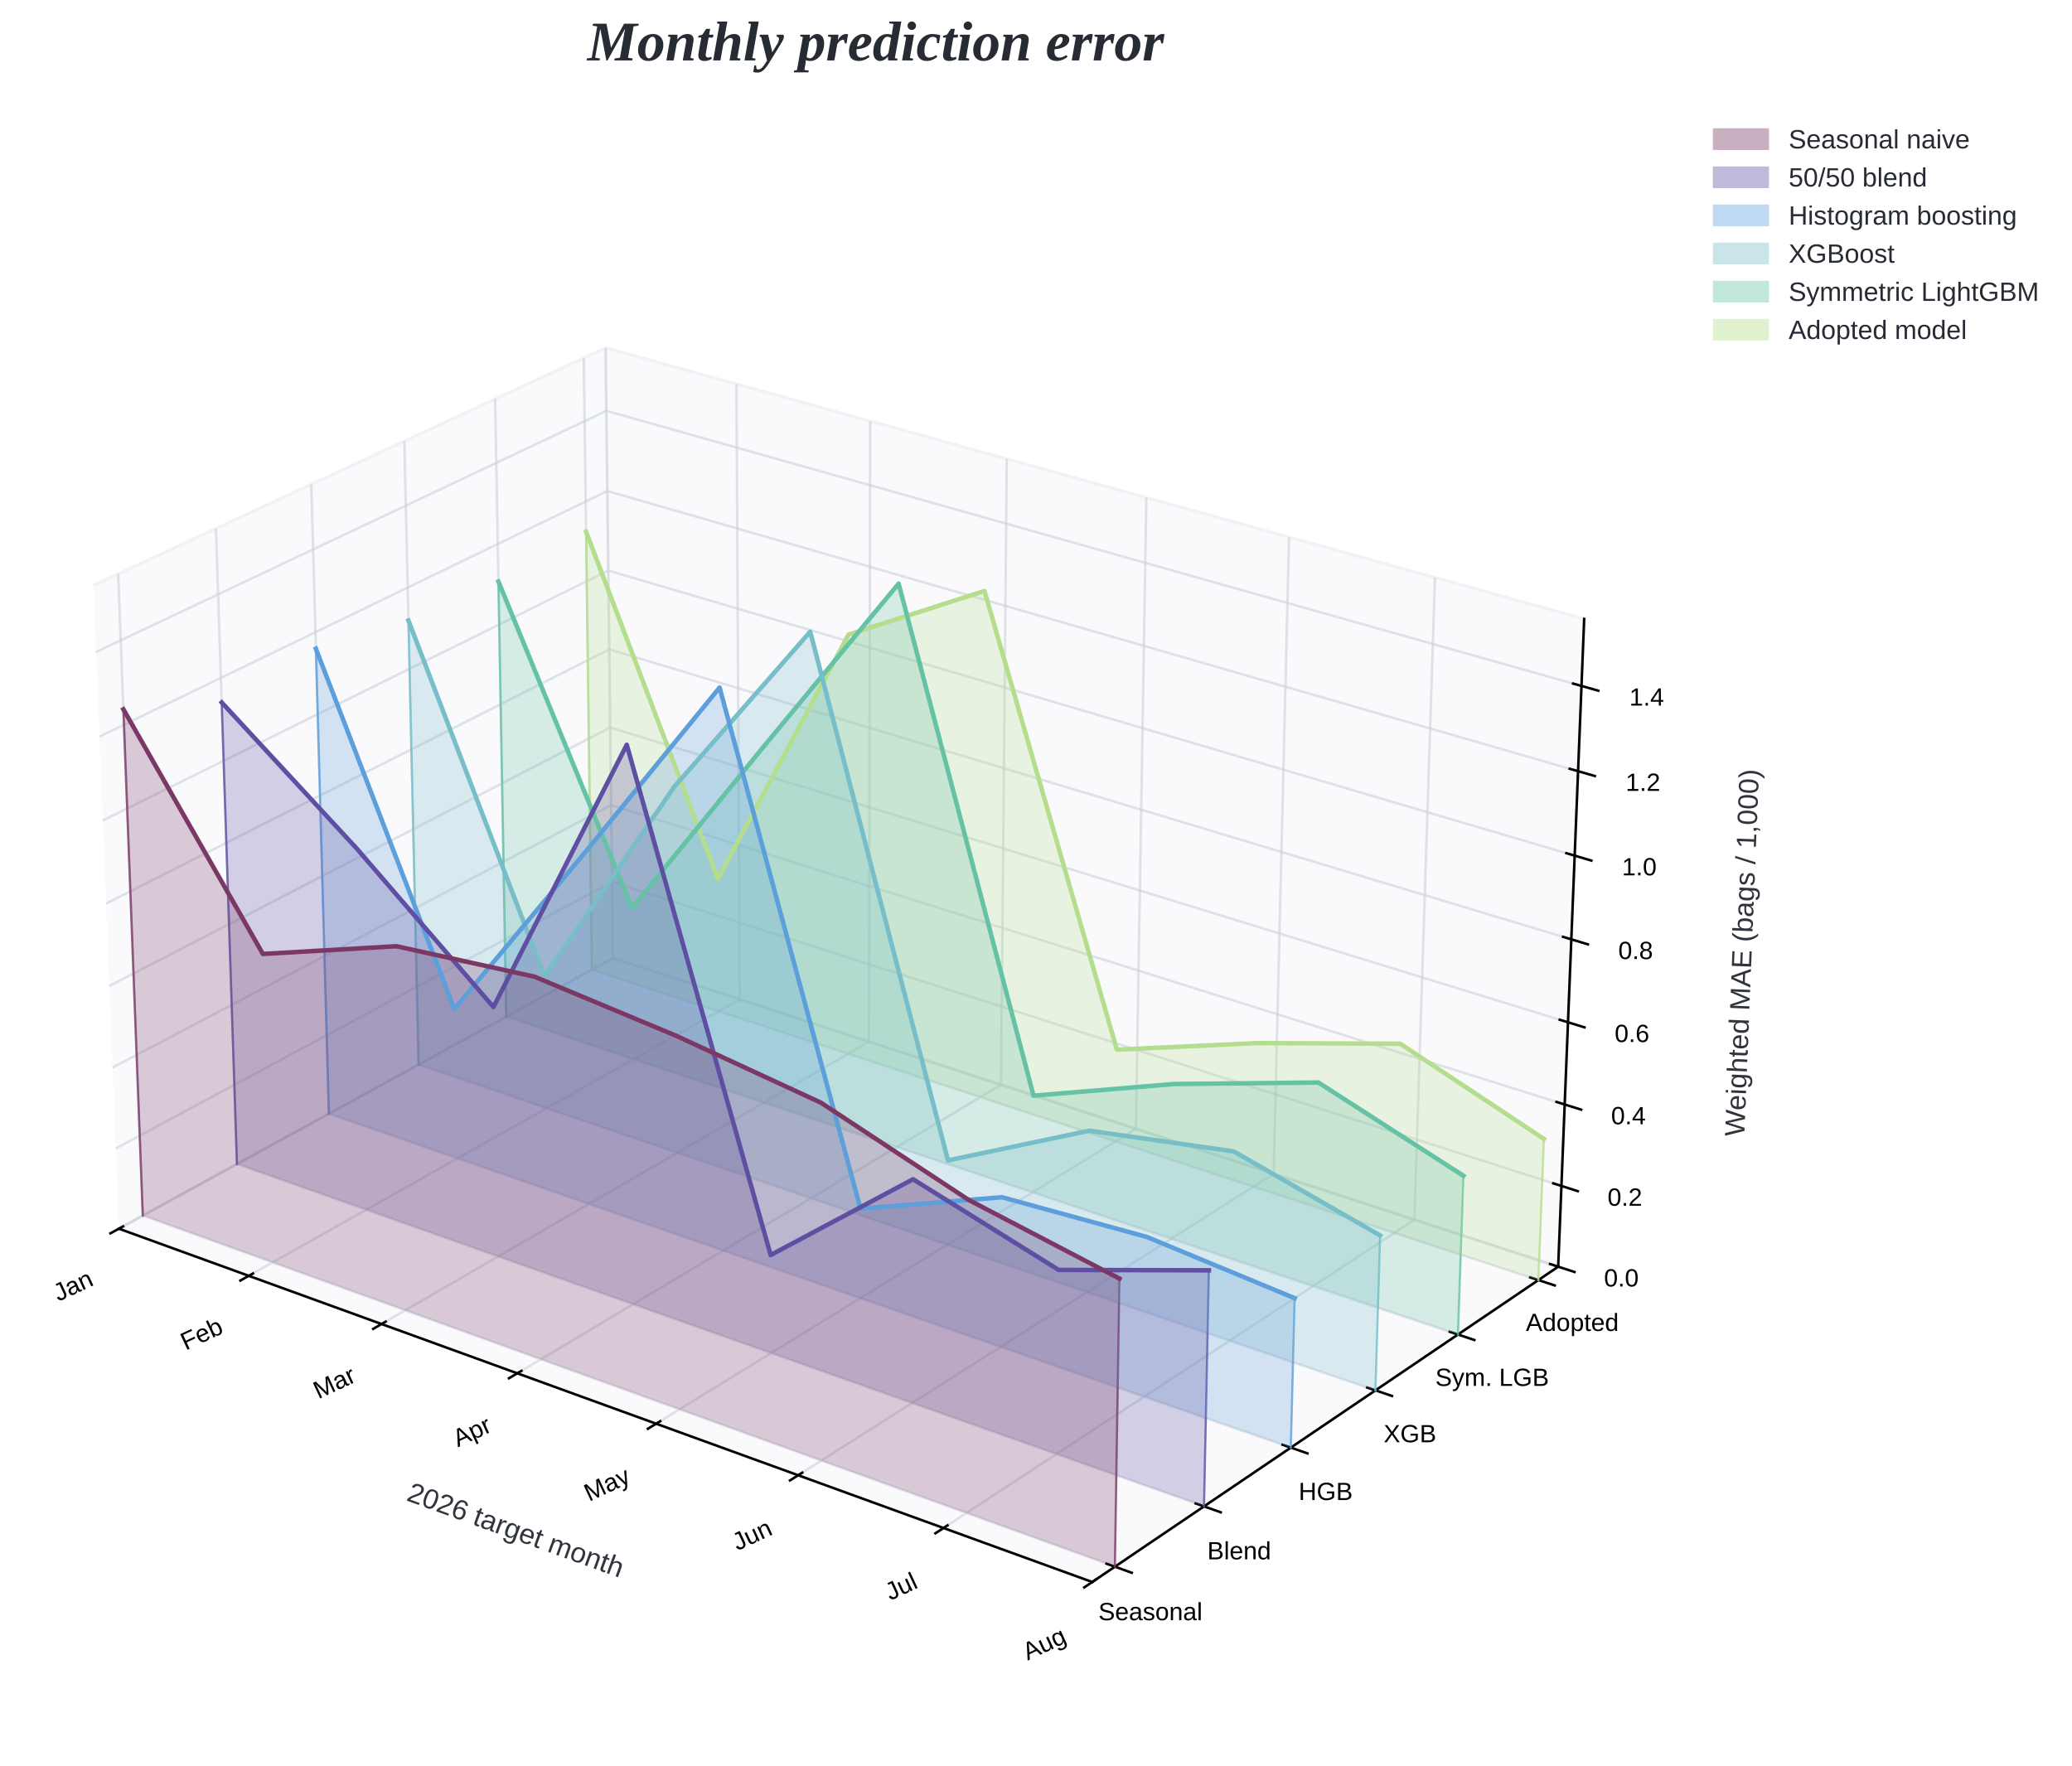
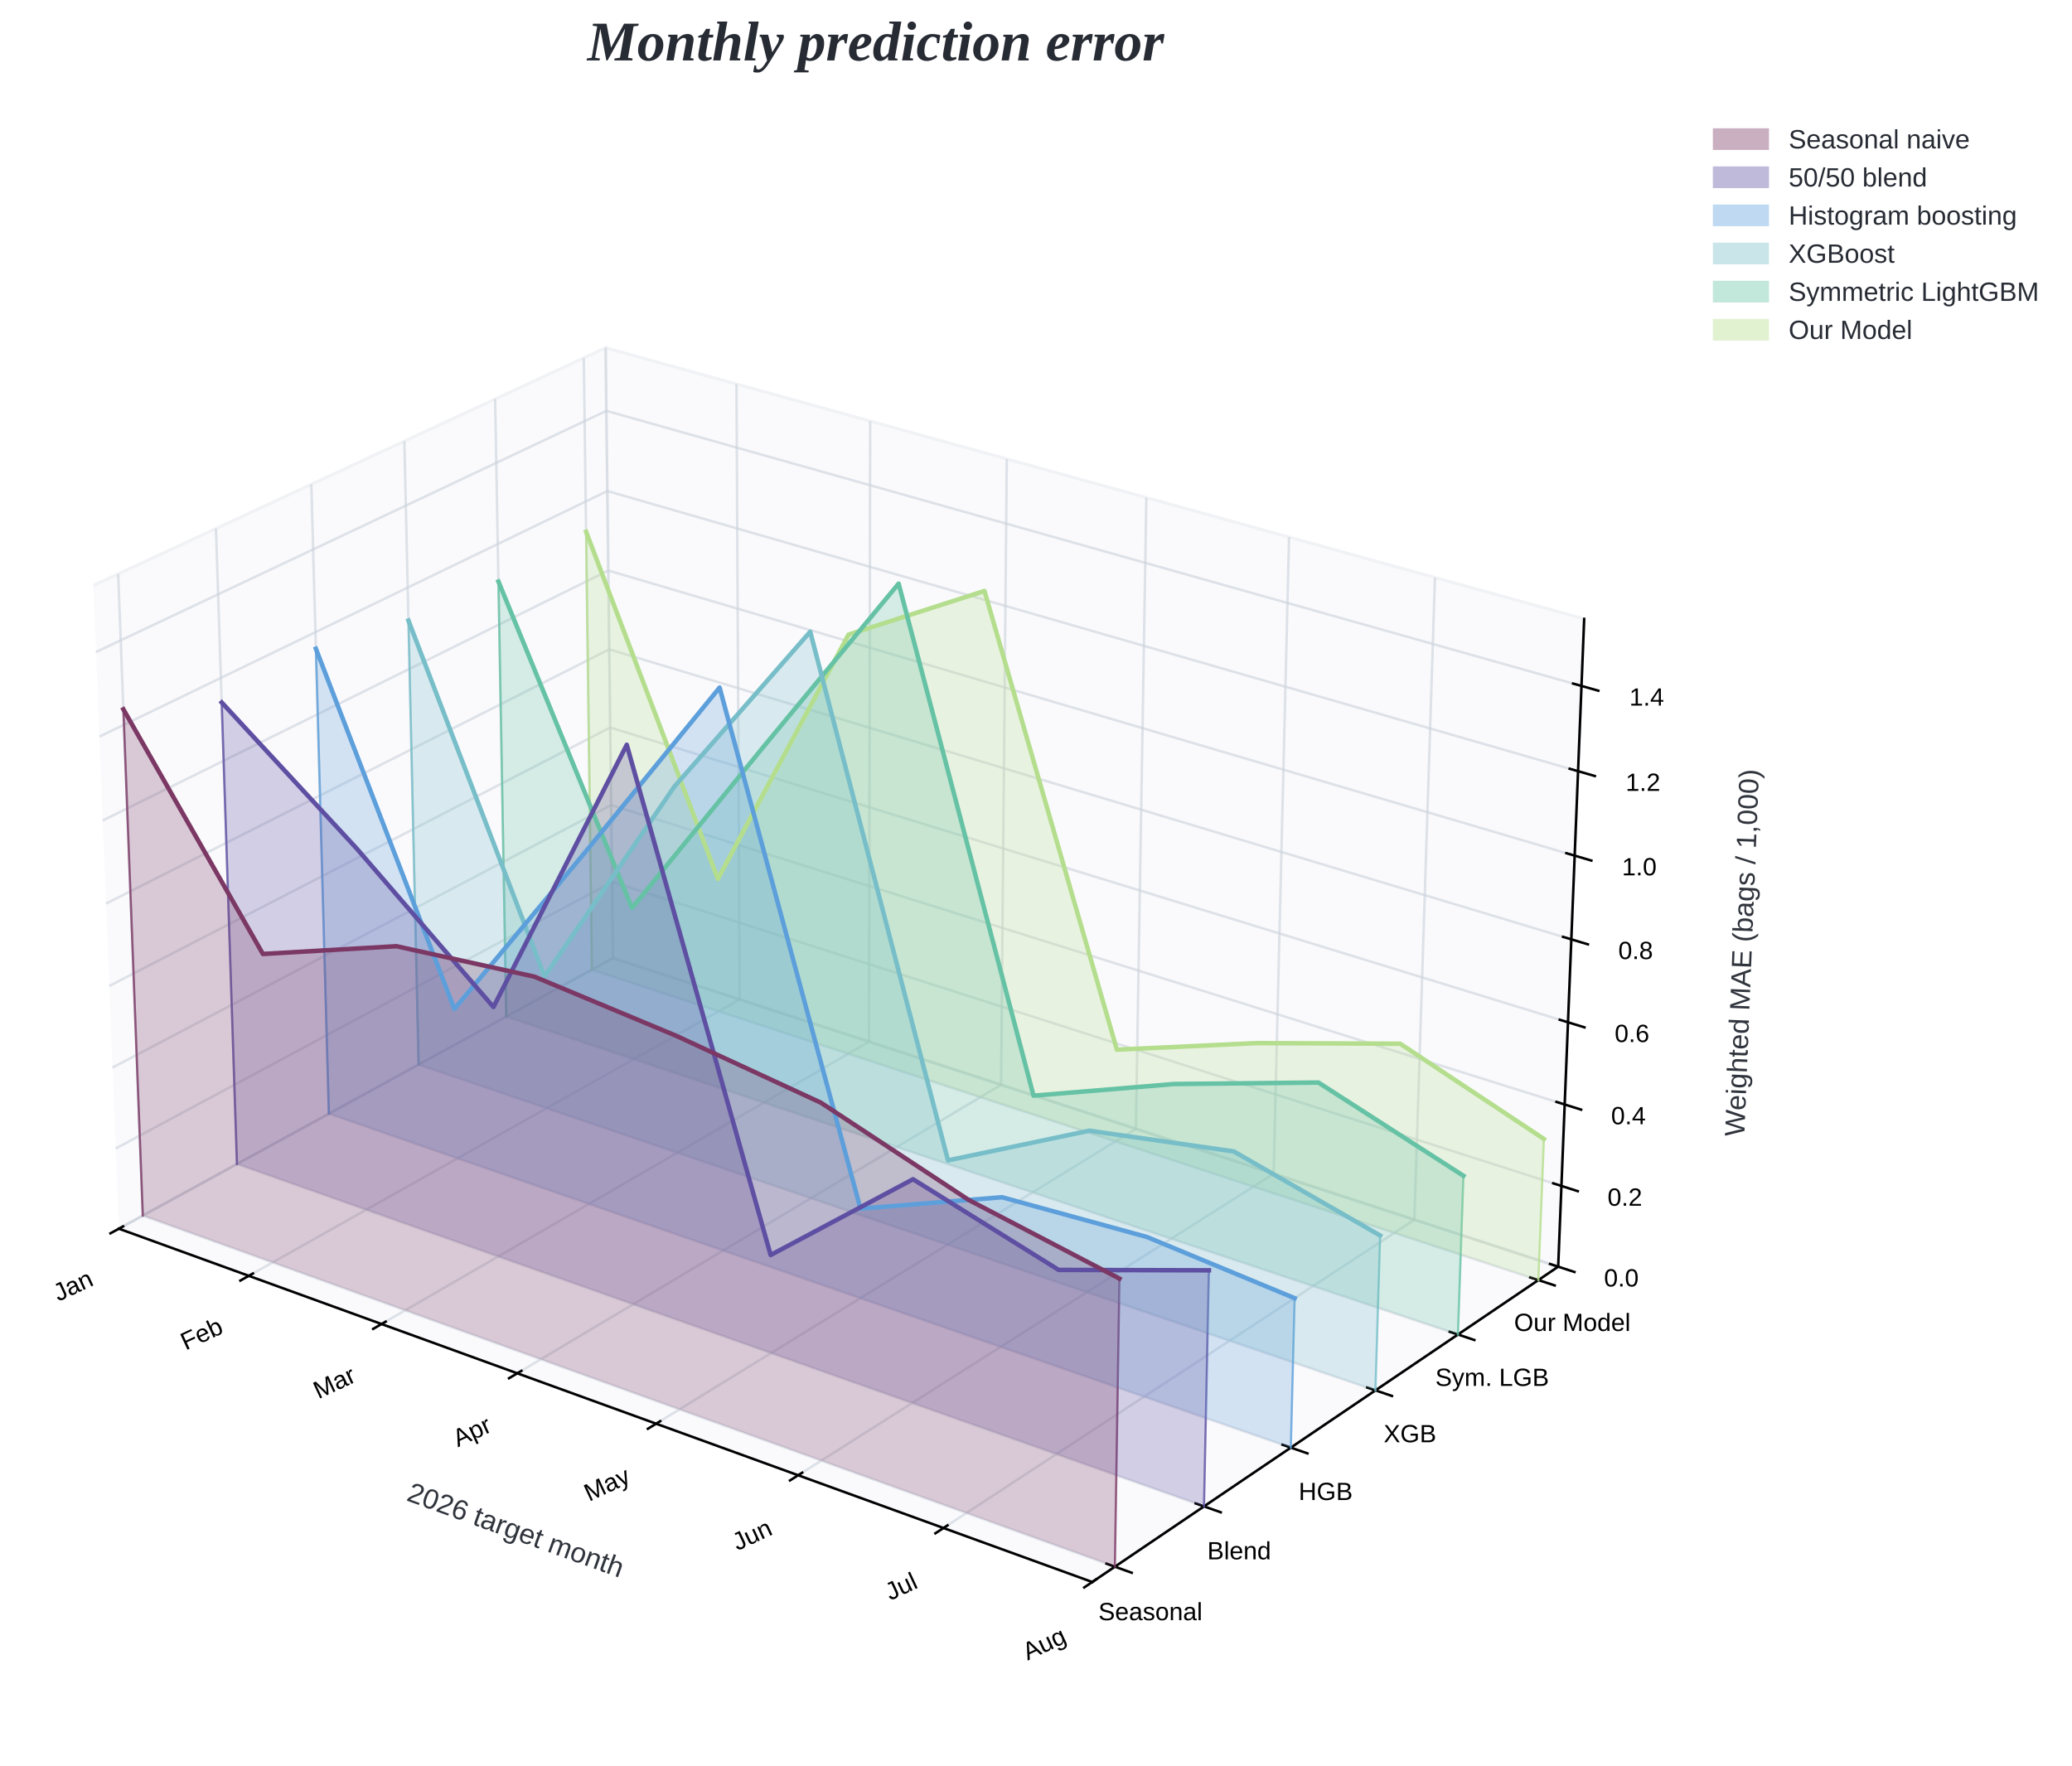
<svg xmlns="http://www.w3.org/2000/svg" width="664.572pt" height="566.424pt" viewBox="0 0 664.572 566.424" version="1.1">
  <defs>
    <style type="text/css">*{stroke-linejoin: round; stroke-linecap: butt}</style>
  </defs>
  <g id="figure_1">
    <g id="patch_1">
-       <path d="M 0 566.424  L 664.572 566.424  L 664.572 0  L 0 0  z " style="fill: #ffffff" />
+       <path d="M 0 566.424 L 664.572 566.424 L 664.572 0 L 0 0 z " style="fill: #ffffff" />
    </g>
    <g id="patch_2">
-       <path d="M 7.2 559.224  L 514.944 559.224  L 514.944 51.48  L 7.2 51.48  z " style="fill: #ffffff" />
+       <path d="M 7.2 559.224 L 514.944 559.224 L 514.944 51.48 L 7.2 51.48 z " style="fill: #ffffff" />
    </g>
    <g id="pane3d_1">
      <g id="patch_3">
-         <path d="M 38.13 394.13  L 196.619 307.342  L 194.243 111.582  L 29.942 187.809  " style="fill: #f5f6f9; opacity: 0.5; stroke: #e2e5eb; stroke-linejoin: miter" />
+         <path d="M 38.13 394.13 L 196.619 307.342 L 194.243 111.582 L 29.942 187.809 " style="fill: #f5f6f9; opacity: 0.5; stroke: #e2e5eb; stroke-linejoin: miter" />
      </g>
    </g>
    <g id="pane3d_2">
      <g id="patch_4">
-         <path d="M 196.619 307.342  L 499.771 406.31  L 508.108 198.534  L 194.243 111.582  " style="fill: #f5f6f9; opacity: 0.5; stroke: #e2e5eb; stroke-linejoin: miter" />
+         <path d="M 196.619 307.342 L 499.771 406.31 L 508.108 198.534 L 194.243 111.582 " style="fill: #f5f6f9; opacity: 0.5; stroke: #e2e5eb; stroke-linejoin: miter" />
      </g>
    </g>
    <g id="pane3d_3">
      <g id="patch_5">
-         <path d="M 38.13 394.13  L 350.323 507.464  L 499.771 406.31  L 196.619 307.342  " style="fill: #f5f6f9; opacity: 0.5; stroke: #e2e5eb; stroke-linejoin: miter" />
+         <path d="M 38.13 394.13 L 350.323 507.464 L 499.771 406.31 L 196.619 307.342 " style="fill: #f5f6f9; opacity: 0.5; stroke: #e2e5eb; stroke-linejoin: miter" />
      </g>
    </g>
    <g id="grid3d_1">
      <g id="Line3DCollection_1">
-         <path d="M 38.13 394.13  L 196.619 307.342  L 194.243 111.582  " style="fill: none; stroke: #ccd1db; stroke-opacity: 0.62; stroke-width: 0.8" />
-         <path d="M 79.787 409.253  L 237.251 320.607  L 236.218 123.211  " style="fill: none; stroke: #ccd1db; stroke-opacity: 0.62; stroke-width: 0.8" />
-         <path d="M 122.37 424.711  L 278.729 334.148  L 279.097 135.09  " style="fill: none; stroke: #ccd1db; stroke-opacity: 0.62; stroke-width: 0.8" />
-         <path d="M 165.911 440.518  L 321.079 347.974  L 322.907 147.227  " style="fill: none; stroke: #ccd1db; stroke-opacity: 0.62; stroke-width: 0.8" />
-         <path d="M 210.441 456.683  L 364.329 362.093  L 367.681 159.631  " style="fill: none; stroke: #ccd1db; stroke-opacity: 0.62; stroke-width: 0.8" />
-         <path d="M 255.996 473.221  L 408.507 376.516  L 413.45 172.31  " style="fill: none; stroke: #ccd1db; stroke-opacity: 0.62; stroke-width: 0.8" />
-         <path d="M 302.611 490.143  L 453.644 391.251  L 460.247 185.275  " style="fill: none; stroke: #ccd1db; stroke-opacity: 0.62; stroke-width: 0.8" />
-         <path d="M 350.323 507.464  L 499.771 406.31  L 508.108 198.534  " style="fill: none; stroke: #ccd1db; stroke-opacity: 0.62; stroke-width: 0.8" />
+         <path d="M 38.13 394.13 L 196.619 307.342 L 194.243 111.582 " style="fill: none; stroke: #ccd1db; stroke-opacity: 0.62; stroke-width: 0.8" />
+         <path d="M 79.787 409.253 L 237.251 320.607 L 236.218 123.211 " style="fill: none; stroke: #ccd1db; stroke-opacity: 0.62; stroke-width: 0.8" />
+         <path d="M 122.37 424.711 L 278.729 334.148 L 279.097 135.09 " style="fill: none; stroke: #ccd1db; stroke-opacity: 0.62; stroke-width: 0.8" />
+         <path d="M 165.911 440.518 L 321.079 347.974 L 322.907 147.227 " style="fill: none; stroke: #ccd1db; stroke-opacity: 0.62; stroke-width: 0.8" />
+         <path d="M 210.441 456.683 L 364.329 362.093 L 367.681 159.631 " style="fill: none; stroke: #ccd1db; stroke-opacity: 0.62; stroke-width: 0.8" />
+         <path d="M 255.996 473.221 L 408.507 376.516 L 413.45 172.31 " style="fill: none; stroke: #ccd1db; stroke-opacity: 0.62; stroke-width: 0.8" />
+         <path d="M 302.611 490.143 L 453.644 391.251 L 460.247 185.275 " style="fill: none; stroke: #ccd1db; stroke-opacity: 0.62; stroke-width: 0.8" />
+         <path d="M 350.323 507.464 L 499.771 406.31 L 508.108 198.534 " style="fill: none; stroke: #ccd1db; stroke-opacity: 0.62; stroke-width: 0.8" />
      </g>
    </g>
    <g id="grid3d_2">
      <g id="Line3DCollection_2">
-         <path d="M 37.906 184.114  L 45.796 389.933  L 357.587 502.547  " style="fill: none; stroke: #ccd1db; stroke-opacity: 0.62; stroke-width: 0.8" />
-         <path d="M 69.264 169.566  L 75.997 373.395  L 386.171 483.2  " style="fill: none; stroke: #ccd1db; stroke-opacity: 0.62; stroke-width: 0.8" />
-         <path d="M 99.849 155.376  L 105.478 357.251  L 414.018 464.352  " style="fill: none; stroke: #ccd1db; stroke-opacity: 0.62; stroke-width: 0.8" />
-         <path d="M 129.689 141.532  L 134.264 341.488  L 441.158 445.982  " style="fill: none; stroke: #ccd1db; stroke-opacity: 0.62; stroke-width: 0.8" />
-         <path d="M 158.811 128.021  L 162.38 326.091  L 467.617 428.074  " style="fill: none; stroke: #ccd1db; stroke-opacity: 0.62; stroke-width: 0.8" />
-         <path d="M 187.241 114.831  L 189.85 311.049  L 493.42 410.609  " style="fill: none; stroke: #ccd1db; stroke-opacity: 0.62; stroke-width: 0.8" />
+         <path d="M 37.906 184.114 L 45.796 389.933 L 357.587 502.547 " style="fill: none; stroke: #ccd1db; stroke-opacity: 0.62; stroke-width: 0.8" />
+         <path d="M 69.264 169.566 L 75.997 373.395 L 386.171 483.2 " style="fill: none; stroke: #ccd1db; stroke-opacity: 0.62; stroke-width: 0.8" />
+         <path d="M 99.849 155.376 L 105.478 357.251 L 414.018 464.352 " style="fill: none; stroke: #ccd1db; stroke-opacity: 0.62; stroke-width: 0.8" />
+         <path d="M 129.689 141.532 L 134.264 341.488 L 441.158 445.982 " style="fill: none; stroke: #ccd1db; stroke-opacity: 0.62; stroke-width: 0.8" />
+         <path d="M 158.811 128.021 L 162.38 326.091 L 467.617 428.074 " style="fill: none; stroke: #ccd1db; stroke-opacity: 0.62; stroke-width: 0.8" />
+         <path d="M 187.241 114.831 L 189.85 311.049 L 493.42 410.609 " style="fill: none; stroke: #ccd1db; stroke-opacity: 0.62; stroke-width: 0.8" />
      </g>
    </g>
    <g id="grid3d_3">
      <g id="Line3DCollection_3">
-         <path d="M 499.771 406.31  L 196.619 307.342  L 38.13 394.13  " style="fill: none; stroke: #ccd1db; stroke-opacity: 0.62; stroke-width: 0.8" />
-         <path d="M 500.81 380.414  L 196.322 282.889  L 37.11 368.409  " style="fill: none; stroke: #ccd1db; stroke-opacity: 0.62; stroke-width: 0.8" />
-         <path d="M 501.859 354.285  L 196.023 258.232  L 36.08 342.457  " style="fill: none; stroke: #ccd1db; stroke-opacity: 0.62; stroke-width: 0.8" />
-         <path d="M 502.917 327.92  L 195.721 233.368  L 35.04 316.273  " style="fill: none; stroke: #ccd1db; stroke-opacity: 0.62; stroke-width: 0.8" />
-         <path d="M 503.984 301.315  L 195.417 208.294  L 33.992 289.854  " style="fill: none; stroke: #ccd1db; stroke-opacity: 0.62; stroke-width: 0.8" />
-         <path d="M 505.061 274.467  L 195.11 183.008  L 32.934 263.195  " style="fill: none; stroke: #ccd1db; stroke-opacity: 0.62; stroke-width: 0.8" />
-         <path d="M 506.149 247.373  L 194.8 157.507  L 31.866 236.294  " style="fill: none; stroke: #ccd1db; stroke-opacity: 0.62; stroke-width: 0.8" />
-         <path d="M 507.246 220.029  L 194.488 131.788  L 30.789 209.148  " style="fill: none; stroke: #ccd1db; stroke-opacity: 0.62; stroke-width: 0.8" />
+         <path d="M 499.771 406.31 L 196.619 307.342 L 38.13 394.13 " style="fill: none; stroke: #ccd1db; stroke-opacity: 0.62; stroke-width: 0.8" />
+         <path d="M 500.81 380.414 L 196.322 282.889 L 37.11 368.409 " style="fill: none; stroke: #ccd1db; stroke-opacity: 0.62; stroke-width: 0.8" />
+         <path d="M 501.859 354.285 L 196.023 258.232 L 36.08 342.457 " style="fill: none; stroke: #ccd1db; stroke-opacity: 0.62; stroke-width: 0.8" />
+         <path d="M 502.917 327.92 L 195.721 233.368 L 35.04 316.273 " style="fill: none; stroke: #ccd1db; stroke-opacity: 0.62; stroke-width: 0.8" />
+         <path d="M 503.984 301.315 L 195.417 208.294 L 33.992 289.854 " style="fill: none; stroke: #ccd1db; stroke-opacity: 0.62; stroke-width: 0.8" />
+         <path d="M 505.061 274.467 L 195.11 183.008 L 32.934 263.195 " style="fill: none; stroke: #ccd1db; stroke-opacity: 0.62; stroke-width: 0.8" />
+         <path d="M 506.149 247.373 L 194.8 157.507 L 31.866 236.294 " style="fill: none; stroke: #ccd1db; stroke-opacity: 0.62; stroke-width: 0.8" />
+         <path d="M 507.246 220.029 L 194.488 131.788 L 30.789 209.148 " style="fill: none; stroke: #ccd1db; stroke-opacity: 0.62; stroke-width: 0.8" />
      </g>
    </g>
    <g id="axis3d_1">
      <g id="line2d_1">
-         <path d="M 38.13 394.13  L 350.323 507.464  " style="fill: none; stroke: #000000; stroke-width: 0.8; stroke-linecap: square" />
+         <path d="M 38.13 394.13 L 350.323 507.464 " style="fill: none; stroke: #000000; stroke-width: 0.8; stroke-linecap: square" />
      </g>
      <g id="xtick_1">
        <g id="line2d_2">
-           <path d="M 39.483 393.39  L 35.421 395.614  " style="fill: none; stroke: #000000; stroke-width: 0.8; stroke-linecap: square" />
+           <path d="M 39.483 393.39 L 35.421 395.614 " style="fill: none; stroke: #000000; stroke-width: 0.8; stroke-linecap: square" />
        </g>
        <g id="text_1">
          <text style="font-size: 8px; font-family: 'Arial', 'DejaVu Sans', sans-serif" transform="translate(18.70739 417.5695) rotate(-25)">Jan</text>
        </g>
      </g>
      <g id="xtick_2">
        <g id="line2d_3">
-           <path d="M 81.132 408.496  L 77.093 410.769  " style="fill: none; stroke: #000000; stroke-width: 0.8; stroke-linecap: square" />
+           <path d="M 81.132 408.496 L 77.093 410.769 " style="fill: none; stroke: #000000; stroke-width: 0.8; stroke-linecap: square" />
        </g>
        <g id="text_2">
          <text style="font-size: 8px; font-family: 'Arial', 'DejaVu Sans', sans-serif" transform="translate(59.54414 433.2284) rotate(-25)">Feb</text>
        </g>
      </g>
      <g id="xtick_3">
        <g id="line2d_4">
-           <path d="M 123.707 423.937  L 119.693 426.262  " style="fill: none; stroke: #000000; stroke-width: 0.8; stroke-linecap: square" />
+           <path d="M 123.707 423.937 L 119.693 426.262 " style="fill: none; stroke: #000000; stroke-width: 0.8; stroke-linecap: square" />
        </g>
        <g id="text_3">
          <text style="font-size: 8px; font-family: 'Arial', 'DejaVu Sans', sans-serif" transform="translate(102.1181 448.8498) rotate(-25)">Mar</text>
        </g>
      </g>
      <g id="xtick_4">
        <g id="line2d_5">
-           <path d="M 167.238 439.726  L 163.252 442.103  " style="fill: none; stroke: #000000; stroke-width: 0.8; stroke-linecap: square" />
+           <path d="M 167.238 439.726 L 163.252 442.103 " style="fill: none; stroke: #000000; stroke-width: 0.8; stroke-linecap: square" />
        </g>
        <g id="text_4">
          <text style="font-size: 8px; font-family: 'Arial', 'DejaVu Sans', sans-serif" transform="translate(146.8468 464.2652) rotate(-25)">Apr</text>
        </g>
      </g>
      <g id="xtick_5">
        <g id="line2d_6">
-           <path d="M 211.758 455.874  L 207.803 458.305  " style="fill: none; stroke: #000000; stroke-width: 0.8; stroke-linecap: square" />
+           <path d="M 211.758 455.874 L 207.803 458.305 " style="fill: none; stroke: #000000; stroke-width: 0.8; stroke-linecap: square" />
        </g>
        <g id="text_5">
          <text style="font-size: 8px; font-family: 'Arial', 'DejaVu Sans', sans-serif" transform="translate(188.9494 481.7313) rotate(-25)">May</text>
        </g>
      </g>
      <g id="xtick_6">
        <g id="line2d_7">
-           <path d="M 257.302 472.392  L 253.379 474.88  " style="fill: none; stroke: #000000; stroke-width: 0.8; stroke-linecap: square" />
+           <path d="M 257.302 472.392 L 253.379 474.88 " style="fill: none; stroke: #000000; stroke-width: 0.8; stroke-linecap: square" />
        </g>
        <g id="text_6">
          <text style="font-size: 8px; font-family: 'Arial', 'DejaVu Sans', sans-serif" transform="translate(236.4992 497.5118) rotate(-25)">Jun</text>
        </g>
      </g>
      <g id="xtick_7">
        <g id="line2d_8">
-           <path d="M 303.905 489.295  L 300.017 491.841  " style="fill: none; stroke: #000000; stroke-width: 0.8; stroke-linecap: square" />
+           <path d="M 303.905 489.295 L 300.017 491.841 " style="fill: none; stroke: #000000; stroke-width: 0.8; stroke-linecap: square" />
        </g>
        <g id="text_7">
          <text style="font-size: 8px; font-family: 'Arial', 'DejaVu Sans', sans-serif" transform="translate(285.5238 513.4892) rotate(-25)">Jul</text>
        </g>
      </g>
      <g id="xtick_8">
        <g id="line2d_9">
-           <path d="M 351.605 506.596  L 347.755 509.202  " style="fill: none; stroke: #000000; stroke-width: 0.8; stroke-linecap: square" />
+           <path d="M 351.605 506.596 L 347.755 509.202 " style="fill: none; stroke: #000000; stroke-width: 0.8; stroke-linecap: square" />
        </g>
        <g id="text_8">
          <text style="font-size: 8px; font-family: 'Arial', 'DejaVu Sans', sans-serif" transform="translate(329.5941 532.6924) rotate(-25)">Aug</text>
        </g>
      </g>
      <g id="text_9">
        <text style="font-size: 9px; font-family: 'Arial', 'DejaVu Sans', sans-serif; text-anchor: middle; fill: #30343c" x="164.41" y="493.66" transform="rotate(-340.0479 164.41 493.6604)">2026 target month</text>
      </g>
    </g>
    <g id="axis3d_2">
      <g id="line2d_10">
-         <path d="M 499.771 406.31  L 350.323 507.464  " style="fill: none; stroke: #000000; stroke-width: 0.8; stroke-linecap: square" />
+         <path d="M 499.771 406.31 L 350.323 507.464 " style="fill: none; stroke: #000000; stroke-width: 0.8; stroke-linecap: square" />
      </g>
      <g id="xtick_9">
        <g id="line2d_11">
-           <path d="M 354.89 501.573  L 362.993 504.499  " style="fill: none; stroke: #000000; stroke-width: 0.8; stroke-linecap: square" />
+           <path d="M 354.89 501.573 L 362.993 504.499 " style="fill: none; stroke: #000000; stroke-width: 0.8; stroke-linecap: square" />
        </g>
        <g id="text_10">
          <text style="font-size: 8px; font-family: 'Arial', 'DejaVu Sans', sans-serif; text-anchor: middle" x="368.974" y="519.713" transform="rotate(-0 368.974 519.7133)">Seasonal</text>
        </g>
      </g>
      <g id="xtick_10">
        <g id="line2d_12">
-           <path d="M 383.49 482.251  L 391.543 485.102  " style="fill: none; stroke: #000000; stroke-width: 0.8; stroke-linecap: square" />
+           <path d="M 383.49 482.251 L 391.543 485.102 " style="fill: none; stroke: #000000; stroke-width: 0.8; stroke-linecap: square" />
        </g>
        <g id="text_11">
          <text style="font-size: 8px; font-family: 'Arial', 'DejaVu Sans', sans-serif; text-anchor: middle" x="397.452" y="500.189" transform="rotate(-0 397.452 500.1894)">Blend</text>
        </g>
      </g>
      <g id="xtick_11">
        <g id="line2d_13">
-           <path d="M 411.354 463.427  L 419.357 466.205  " style="fill: none; stroke: #000000; stroke-width: 0.8; stroke-linecap: square" />
+           <path d="M 411.354 463.427 L 419.357 466.205 " style="fill: none; stroke: #000000; stroke-width: 0.8; stroke-linecap: square" />
        </g>
        <g id="text_12">
          <text style="font-size: 8px; font-family: 'Arial', 'DejaVu Sans', sans-serif; text-anchor: middle" x="425.196" y="481.169" transform="rotate(-0 425.1958 481.1688)">HGB</text>
        </g>
      </g>
      <g id="xtick_12">
        <g id="line2d_14">
-           <path d="M 438.511 445.081  L 446.463 447.788  " style="fill: none; stroke: #000000; stroke-width: 0.8; stroke-linecap: square" />
+           <path d="M 438.511 445.081 L 446.463 447.788 " style="fill: none; stroke: #000000; stroke-width: 0.8; stroke-linecap: square" />
        </g>
        <g id="text_13">
          <text style="font-size: 8px; font-family: 'Arial', 'DejaVu Sans', sans-serif; text-anchor: middle" x="452.234" y="462.632" transform="rotate(-0 452.2335 462.6323)">XGB</text>
        </g>
      </g>
      <g id="xtick_13">
        <g id="line2d_15">
-           <path d="M 464.986 427.195  L 472.888 429.835  " style="fill: none; stroke: #000000; stroke-width: 0.8; stroke-linecap: square" />
+           <path d="M 464.986 427.195 L 472.888 429.835 " style="fill: none; stroke: #000000; stroke-width: 0.8; stroke-linecap: square" />
        </g>
        <g id="text_14">
          <text style="font-size: 8px; font-family: 'Arial', 'DejaVu Sans', sans-serif; text-anchor: middle" x="478.592" y="444.562" transform="rotate(-0 478.5918 444.5616)">Sym. LGB</text>
        </g>
      </g>
      <g id="xtick_14">
        <g id="line2d_16">
-           <path d="M 490.806 409.752  L 498.658 412.327  " style="fill: none; stroke: #000000; stroke-width: 0.8; stroke-linecap: square" />
+           <path d="M 490.806 409.752 L 498.658 412.327 " style="fill: none; stroke: #000000; stroke-width: 0.8; stroke-linecap: square" />
        </g>
        <g id="text_15">
-           <text style="font-size: 8px; font-family: 'Arial', 'DejaVu Sans', sans-serif; text-anchor: middle" x="504.296" y="426.939" transform="rotate(-0 504.2958 426.9394)">Adopted</text>
+           <text style="font-size: 8px; font-family: 'Arial', 'DejaVu Sans', sans-serif; text-anchor: middle" x="504.296" y="426.944" transform="rotate(-0 504.2958 426.9439)">Our Model</text>
        </g>
      </g>
    </g>
    <g id="axis3d_3">
      <g id="line2d_17">
-         <path d="M 499.771 406.31  L 508.108 198.534  " style="fill: none; stroke: #000000; stroke-width: 0.8; stroke-linecap: square" />
+         <path d="M 499.771 406.31 L 508.108 198.534 " style="fill: none; stroke: #000000; stroke-width: 0.8; stroke-linecap: square" />
      </g>
      <g id="xtick_15">
        <g id="line2d_18">
-           <path d="M 497.161 405.458  L 505.001 408.017  " style="fill: none; stroke: #000000; stroke-width: 0.8; stroke-linecap: square" />
+           <path d="M 497.161 405.458 L 505.001 408.017 " style="fill: none; stroke: #000000; stroke-width: 0.8; stroke-linecap: square" />
        </g>
        <g id="text_16">
          <text style="font-size: 8px; font-family: 'Arial', 'DejaVu Sans', sans-serif; text-anchor: middle" x="520.032" y="412.669" transform="rotate(-0 520.032 412.6689)">0.0</text>
        </g>
      </g>
      <g id="xtick_16">
        <g id="line2d_19">
-           <path d="M 498.188 379.574  L 506.064 382.097  " style="fill: none; stroke: #000000; stroke-width: 0.8; stroke-linecap: square" />
+           <path d="M 498.188 379.574 L 506.064 382.097 " style="fill: none; stroke: #000000; stroke-width: 0.8; stroke-linecap: square" />
        </g>
        <g id="text_17">
          <text style="font-size: 8px; font-family: 'Arial', 'DejaVu Sans', sans-serif; text-anchor: middle" x="521.162" y="386.765" transform="rotate(-0 521.1623 386.7654)">0.2</text>
        </g>
      </g>
      <g id="xtick_17">
        <g id="line2d_20">
-           <path d="M 499.224 353.458  L 507.138 355.943  " style="fill: none; stroke: #000000; stroke-width: 0.8; stroke-linecap: square" />
+           <path d="M 499.224 353.458 L 507.138 355.943 " style="fill: none; stroke: #000000; stroke-width: 0.8; stroke-linecap: square" />
        </g>
        <g id="text_18">
          <text style="font-size: 8px; font-family: 'Arial', 'DejaVu Sans', sans-serif; text-anchor: middle" x="522.303" y="360.629" transform="rotate(-0 522.3028 360.6285)">0.4</text>
        </g>
      </g>
      <g id="xtick_18">
        <g id="line2d_21">
-           <path d="M 500.269 327.105  L 508.221 329.552  " style="fill: none; stroke: #000000; stroke-width: 0.8; stroke-linecap: square" />
+           <path d="M 500.269 327.105 L 508.221 329.552 " style="fill: none; stroke: #000000; stroke-width: 0.8; stroke-linecap: square" />
        </g>
        <g id="text_19">
          <text style="font-size: 8px; font-family: 'Arial', 'DejaVu Sans', sans-serif; text-anchor: middle" x="523.454" y="334.255" transform="rotate(-0 523.4536 334.2552)">0.6</text>
        </g>
      </g>
      <g id="xtick_19">
        <g id="line2d_22">
-           <path d="M 501.324 300.513  L 509.314 302.922  " style="fill: none; stroke: #000000; stroke-width: 0.8; stroke-linecap: square" />
+           <path d="M 501.324 300.513 L 509.314 302.922 " style="fill: none; stroke: #000000; stroke-width: 0.8; stroke-linecap: square" />
        </g>
        <g id="text_20">
          <text style="font-size: 8px; font-family: 'Arial', 'DejaVu Sans', sans-serif; text-anchor: middle" x="524.615" y="307.642" transform="rotate(-0 524.6149 307.6421)">0.8</text>
        </g>
      </g>
      <g id="xtick_20">
        <g id="line2d_23">
-           <path d="M 502.389 273.678  L 510.417 276.047  " style="fill: none; stroke: #000000; stroke-width: 0.8; stroke-linecap: square" />
+           <path d="M 502.389 273.678 L 510.417 276.047 " style="fill: none; stroke: #000000; stroke-width: 0.8; stroke-linecap: square" />
        </g>
        <g id="text_21">
          <text style="font-size: 8px; font-family: 'Arial', 'DejaVu Sans', sans-serif; text-anchor: middle" x="525.787" y="280.786" transform="rotate(-0 525.7867 280.786)">1.0</text>
        </g>
      </g>
      <g id="xtick_21">
        <g id="line2d_24">
-           <path d="M 503.463 246.598  L 511.53 248.926  " style="fill: none; stroke: #000000; stroke-width: 0.8; stroke-linecap: square" />
+           <path d="M 503.463 246.598 L 511.53 248.926 " style="fill: none; stroke: #000000; stroke-width: 0.8; stroke-linecap: square" />
        </g>
        <g id="text_22">
          <text style="font-size: 8px; font-family: 'Arial', 'DejaVu Sans', sans-serif; text-anchor: middle" x="526.969" y="253.684" transform="rotate(-0 526.9694 253.6836)">1.2</text>
        </g>
      </g>
      <g id="xtick_22">
        <g id="line2d_25">
-           <path d="M 504.547 219.268  L 512.653 221.555  " style="fill: none; stroke: #000000; stroke-width: 0.8; stroke-linecap: square" />
+           <path d="M 504.547 219.268 L 512.653 221.555 " style="fill: none; stroke: #000000; stroke-width: 0.8; stroke-linecap: square" />
        </g>
        <g id="text_23">
          <text style="font-size: 8px; font-family: 'Arial', 'DejaVu Sans', sans-serif; text-anchor: middle" x="528.163" y="226.331" transform="rotate(-0 528.1629 226.3314)">1.4</text>
        </g>
      </g>
      <g id="text_24">
        <text style="font-size: 9px; font-family: 'Arial', 'DejaVu Sans', sans-serif; text-anchor: middle; fill: #30343c" x="561.815" y="305.71" transform="rotate(-87.70225 561.8154 305.71)">Weighted MAE (bags / 1,000)</text>
      </g>
    </g>
    <g id="axes_1">
      <g id="line2d_26">
-         <path d="M 45.796 389.933  L 39.57 227.522  " clip-path="url(#p637fbde854)" style="fill: none; stroke: #7b3864; stroke-opacity: 0.8; stroke-width: 0.7; stroke-linecap: square" />
+         <path d="M 45.796 389.933 L 39.57 227.522 " clip-path="url(#p22725e902c)" style="fill: none; stroke: #7b3864; stroke-opacity: 0.8; stroke-width: 0.7; stroke-linecap: square" />
      </g>
      <g id="line2d_27">
-         <path d="M 357.587 502.547  L 359.046 410.132  " clip-path="url(#p637fbde854)" style="fill: none; stroke: #7b3864; stroke-opacity: 0.8; stroke-width: 0.7; stroke-linecap: square" />
+         <path d="M 357.587 502.547 L 359.046 410.132 " clip-path="url(#p22725e902c)" style="fill: none; stroke: #7b3864; stroke-opacity: 0.8; stroke-width: 0.7; stroke-linecap: square" />
      </g>
      <g id="line2d_28">
-         <path d="M 75.997 373.395  L 71.106 225.321  " clip-path="url(#p637fbde854)" style="fill: none; stroke: #5e4fa2; stroke-opacity: 0.8; stroke-width: 0.7; stroke-linecap: square" />
+         <path d="M 75.997 373.395 L 71.106 225.321 " clip-path="url(#p22725e902c)" style="fill: none; stroke: #5e4fa2; stroke-opacity: 0.8; stroke-width: 0.7; stroke-linecap: square" />
      </g>
      <g id="line2d_29">
-         <path d="M 386.171 483.2  L 387.741 407.48  " clip-path="url(#p637fbde854)" style="fill: none; stroke: #5e4fa2; stroke-opacity: 0.8; stroke-width: 0.7; stroke-linecap: square" />
+         <path d="M 386.171 483.2 L 387.741 407.48 " clip-path="url(#p22725e902c)" style="fill: none; stroke: #5e4fa2; stroke-opacity: 0.8; stroke-width: 0.7; stroke-linecap: square" />
      </g>
      <g id="line2d_30">
-         <path d="M 105.478 357.251  L 101.319 208.093  " clip-path="url(#p637fbde854)" style="fill: none; stroke: #5d9fdb; stroke-opacity: 0.8; stroke-width: 0.7; stroke-linecap: square" />
+         <path d="M 105.478 357.251 L 101.319 208.093 " clip-path="url(#p22725e902c)" style="fill: none; stroke: #5d9fdb; stroke-opacity: 0.8; stroke-width: 0.7; stroke-linecap: square" />
      </g>
      <g id="line2d_31">
-         <path d="M 414.018 464.352  L 415.242 416.421  " clip-path="url(#p637fbde854)" style="fill: none; stroke: #5d9fdb; stroke-opacity: 0.8; stroke-width: 0.7; stroke-linecap: square" />
+         <path d="M 414.018 464.352 L 415.242 416.421 " clip-path="url(#p22725e902c)" style="fill: none; stroke: #5d9fdb; stroke-opacity: 0.8; stroke-width: 0.7; stroke-linecap: square" />
      </g>
      <g id="line2d_32">
-         <path d="M 134.264 341.488  L 131.005 199.051  " clip-path="url(#p637fbde854)" style="fill: none; stroke: #77bec9; stroke-opacity: 0.8; stroke-width: 0.7; stroke-linecap: square" />
+         <path d="M 134.264 341.488 L 131.005 199.051 " clip-path="url(#p22725e902c)" style="fill: none; stroke: #77bec9; stroke-opacity: 0.8; stroke-width: 0.7; stroke-linecap: square" />
      </g>
      <g id="line2d_33">
-         <path d="M 441.158 445.982  L 442.658 396.307  " clip-path="url(#p637fbde854)" style="fill: none; stroke: #77bec9; stroke-opacity: 0.8; stroke-width: 0.7; stroke-linecap: square" />
+         <path d="M 441.158 445.982 L 442.658 396.307 " clip-path="url(#p22725e902c)" style="fill: none; stroke: #77bec9; stroke-opacity: 0.8; stroke-width: 0.7; stroke-linecap: square" />
      </g>
      <g id="line2d_34">
-         <path d="M 162.38 326.091  L 159.865 186.518  " clip-path="url(#p637fbde854)" style="fill: none; stroke: #66c2a5; stroke-opacity: 0.8; stroke-width: 0.7; stroke-linecap: square" />
+         <path d="M 162.38 326.091 L 159.865 186.518 " clip-path="url(#p22725e902c)" style="fill: none; stroke: #66c2a5; stroke-opacity: 0.8; stroke-width: 0.7; stroke-linecap: square" />
      </g>
      <g id="line2d_35">
-         <path d="M 467.617 428.074  L 469.383 377.161  " clip-path="url(#p637fbde854)" style="fill: none; stroke: #66c2a5; stroke-opacity: 0.8; stroke-width: 0.7; stroke-linecap: square" />
+         <path d="M 467.617 428.074 L 469.383 377.161 " clip-path="url(#p22725e902c)" style="fill: none; stroke: #66c2a5; stroke-opacity: 0.8; stroke-width: 0.7; stroke-linecap: square" />
      </g>
      <g id="line2d_36">
-         <path d="M 189.85 311.049  L 187.982 170.552  " clip-path="url(#p637fbde854)" style="fill: none; stroke: #b4de8d; stroke-opacity: 0.8; stroke-width: 0.7; stroke-linecap: square" />
+         <path d="M 189.85 311.049 L 187.982 170.552 " clip-path="url(#p22725e902c)" style="fill: none; stroke: #b4de8d; stroke-opacity: 0.8; stroke-width: 0.7; stroke-linecap: square" />
      </g>
      <g id="line2d_37">
-         <path d="M 493.42 410.609  L 495.188 365.341  " clip-path="url(#p637fbde854)" style="fill: none; stroke: #b4de8d; stroke-opacity: 0.8; stroke-width: 0.7; stroke-linecap: square" />
+         <path d="M 493.42 410.609 L 495.188 365.341 " clip-path="url(#p22725e902c)" style="fill: none; stroke: #b4de8d; stroke-opacity: 0.8; stroke-width: 0.7; stroke-linecap: square" />
      </g>
      <g id="Poly3DCollection_1">
-         <path d="M 189.85 311.049  L 187.982 170.552  L 230.26 281.921  L 272.155 203.558  L 315.761 189.564  L 358.229 336.699  L 403.079 334.598  L 449.099 334.793  L 495.188 365.341  L 493.42 410.609  z " clip-path="url(#p637fbde854)" style="fill: #b4de8d; fill-opacity: 0.25" />
-         <path d="M 162.38 326.091  L 159.865 186.518  L 202.716 291.255  L 244.541 239.956  L 288.225 187.208  L 331.497 351.463  L 376.577 347.714  L 422.862 347.241  L 469.383 377.161  L 467.617 428.074  z " clip-path="url(#p637fbde854)" style="fill: #66c2a5; fill-opacity: 0.25" />
-         <path d="M 134.264 341.488  L 131.005 199.051  L 174.654 313.22  L 216.242 252.383  L 259.864 202.631  L 304.057 372.222  L 349.36 362.694  L 395.715 369.347  L 442.658 396.307  L 441.158 445.982  z " clip-path="url(#p637fbde854)" style="fill: #77bec9; fill-opacity: 0.25" />
-         <path d="M 105.478 357.251  L 101.319 208.093  L 145.726 323.641  L 187.333 273.795  L 230.803 220.546  L 275.981 387.693  L 321.381 384.039  L 367.837 396.781  L 415.242 416.421  L 414.018 464.352  z " clip-path="url(#p637fbde854)" style="fill: #5d9fdb; fill-opacity: 0.25" />
-         <path d="M 75.997 373.395  L 71.106 225.321  L 114.42 272.199  L 158.271 323.021  L 201.024 238.904  L 247.176 402.579  L 292.843 378.268  L 339.549 407.351  L 387.741 407.48  L 386.171 483.2  z " clip-path="url(#p637fbde854)" style="fill: #5e4fa2; fill-opacity: 0.25" />
-         <path d="M 45.796 389.933  L 39.57 227.522  L 84.317 306  L 127.147 303.519  L 171.413 313.289  L 216.859 332.248  L 263.307 353.713  L 310.687 384.903  L 359.046 410.132  L 357.587 502.547  z " clip-path="url(#p637fbde854)" style="fill: #7b3864; fill-opacity: 0.25" />
+         <path d="M 189.85 311.049 L 187.982 170.552 L 230.26 281.921 L 272.155 203.558 L 315.761 189.564 L 358.229 336.699 L 403.079 334.598 L 449.099 334.793 L 495.188 365.341 L 493.42 410.609 z " clip-path="url(#p22725e902c)" style="fill: #b4de8d; fill-opacity: 0.25" />
+         <path d="M 162.38 326.091 L 159.865 186.518 L 202.716 291.255 L 244.541 239.956 L 288.225 187.208 L 331.497 351.463 L 376.577 347.714 L 422.862 347.241 L 469.383 377.161 L 467.617 428.074 z " clip-path="url(#p22725e902c)" style="fill: #66c2a5; fill-opacity: 0.25" />
+         <path d="M 134.264 341.488 L 131.005 199.051 L 174.654 313.22 L 216.242 252.383 L 259.864 202.631 L 304.057 372.222 L 349.36 362.694 L 395.715 369.347 L 442.658 396.307 L 441.158 445.982 z " clip-path="url(#p22725e902c)" style="fill: #77bec9; fill-opacity: 0.25" />
+         <path d="M 105.478 357.251 L 101.319 208.093 L 145.726 323.641 L 187.333 273.795 L 230.803 220.546 L 275.981 387.693 L 321.381 384.039 L 367.837 396.781 L 415.242 416.421 L 414.018 464.352 z " clip-path="url(#p22725e902c)" style="fill: #5d9fdb; fill-opacity: 0.25" />
+         <path d="M 75.997 373.395 L 71.106 225.321 L 114.42 272.199 L 158.271 323.021 L 201.024 238.904 L 247.176 402.579 L 292.843 378.268 L 339.549 407.351 L 387.741 407.48 L 386.171 483.2 z " clip-path="url(#p22725e902c)" style="fill: #5e4fa2; fill-opacity: 0.25" />
+         <path d="M 45.796 389.933 L 39.57 227.522 L 84.317 306 L 127.147 303.519 L 171.413 313.289 L 216.859 332.248 L 263.307 353.713 L 310.687 384.903 L 359.046 410.132 L 357.587 502.547 z " clip-path="url(#p22725e902c)" style="fill: #7b3864; fill-opacity: 0.25" />
      </g>
      <g id="line2d_38">
-         <path d="M 187.982 170.552  L 230.26 281.921  L 272.155 203.558  L 315.761 189.564  L 358.229 336.699  L 403.079 334.598  L 449.099 334.793  L 495.188 365.341  " clip-path="url(#p637fbde854)" style="fill: none; stroke: #b4de8d; stroke-width: 1.45; stroke-linecap: square" />
+         <path d="M 187.982 170.552 L 230.26 281.921 L 272.155 203.558 L 315.761 189.564 L 358.229 336.699 L 403.079 334.598 L 449.099 334.793 L 495.188 365.341 " clip-path="url(#p22725e902c)" style="fill: none; stroke: #b4de8d; stroke-width: 1.45; stroke-linecap: square" />
      </g>
      <g id="line2d_39">
-         <path d="M 159.865 186.518  L 202.716 291.255  L 244.541 239.956  L 288.225 187.208  L 331.497 351.463  L 376.577 347.714  L 422.862 347.241  L 469.383 377.161  " clip-path="url(#p637fbde854)" style="fill: none; stroke: #66c2a5; stroke-width: 1.45; stroke-linecap: square" />
+         <path d="M 159.865 186.518 L 202.716 291.255 L 244.541 239.956 L 288.225 187.208 L 331.497 351.463 L 376.577 347.714 L 422.862 347.241 L 469.383 377.161 " clip-path="url(#p22725e902c)" style="fill: none; stroke: #66c2a5; stroke-width: 1.45; stroke-linecap: square" />
      </g>
      <g id="line2d_40">
-         <path d="M 131.005 199.051  L 174.654 313.22  L 216.242 252.383  L 259.864 202.631  L 304.057 372.222  L 349.36 362.694  L 395.715 369.347  L 442.658 396.307  " clip-path="url(#p637fbde854)" style="fill: none; stroke: #77bec9; stroke-width: 1.45; stroke-linecap: square" />
+         <path d="M 131.005 199.051 L 174.654 313.22 L 216.242 252.383 L 259.864 202.631 L 304.057 372.222 L 349.36 362.694 L 395.715 369.347 L 442.658 396.307 " clip-path="url(#p22725e902c)" style="fill: none; stroke: #77bec9; stroke-width: 1.45; stroke-linecap: square" />
      </g>
      <g id="line2d_41">
-         <path d="M 101.319 208.093  L 145.726 323.641  L 187.333 273.795  L 230.803 220.546  L 275.981 387.693  L 321.381 384.039  L 367.837 396.781  L 415.242 416.421  " clip-path="url(#p637fbde854)" style="fill: none; stroke: #5d9fdb; stroke-width: 1.45; stroke-linecap: square" />
+         <path d="M 101.319 208.093 L 145.726 323.641 L 187.333 273.795 L 230.803 220.546 L 275.981 387.693 L 321.381 384.039 L 367.837 396.781 L 415.242 416.421 " clip-path="url(#p22725e902c)" style="fill: none; stroke: #5d9fdb; stroke-width: 1.45; stroke-linecap: square" />
      </g>
      <g id="line2d_42">
-         <path d="M 71.106 225.321  L 114.42 272.199  L 158.271 323.021  L 201.024 238.904  L 247.176 402.579  L 292.843 378.268  L 339.549 407.351  L 387.741 407.48  " clip-path="url(#p637fbde854)" style="fill: none; stroke: #5e4fa2; stroke-width: 1.45; stroke-linecap: square" />
+         <path d="M 71.106 225.321 L 114.42 272.199 L 158.271 323.021 L 201.024 238.904 L 247.176 402.579 L 292.843 378.268 L 339.549 407.351 L 387.741 407.48 " clip-path="url(#p22725e902c)" style="fill: none; stroke: #5e4fa2; stroke-width: 1.45; stroke-linecap: square" />
      </g>
      <g id="line2d_43">
-         <path d="M 39.57 227.522  L 84.317 306  L 127.147 303.519  L 171.413 313.289  L 216.859 332.248  L 263.307 353.713  L 310.687 384.903  L 359.046 410.132  " clip-path="url(#p637fbde854)" style="fill: none; stroke: #7b3864; stroke-width: 1.45; stroke-linecap: square" />
+         <path d="M 39.57 227.522 L 84.317 306 L 127.147 303.519 L 171.413 313.289 L 216.859 332.248 L 263.307 353.713 L 310.687 384.903 L 359.046 410.132 " clip-path="url(#p22725e902c)" style="fill: none; stroke: #7b3864; stroke-width: 1.45; stroke-linecap: square" />
      </g>
    </g>
    <g id="text_25">
      <text style="font-style: italic; font-weight: 700; font-size: 18px; font-family: 'Times New Roman'; text-anchor: middle; fill: #272b33" x="280.872" y="19.39" transform="rotate(-0 280.872 19.39043)">Monthly prediction error</text>
    </g>
    <g id="legend_1">
      <g id="patch_6">
-         <path d="M 549.882 47.606  L 566.882 47.606  L 566.882 41.656  L 549.882 41.656  z " style="fill: #7b3864; opacity: 0.4; stroke: #7b3864; stroke-linejoin: miter" />
+         <path d="M 549.882 47.606 L 566.882 47.606 L 566.882 41.656 L 549.882 41.656 z " style="fill: #7b3864; opacity: 0.4; stroke: #7b3864; stroke-linejoin: miter" />
      </g>
      <g id="text_26">
        <text style="font-size: 8.5px; font-family: 'Arial', 'DejaVu Sans', sans-serif; text-anchor: start; fill: #272b33" x="573.682" y="47.606" transform="rotate(-0 573.682 47.60623)">Seasonal naive</text>
      </g>
      <g id="patch_7">
-         <path d="M 549.882 59.833  L 566.882 59.833  L 566.882 53.883  L 549.882 53.883  z " style="fill: #5e4fa2; opacity: 0.4; stroke: #5e4fa2; stroke-linejoin: miter" />
+         <path d="M 549.882 59.833 L 566.882 59.833 L 566.882 53.883 L 549.882 53.883 z " style="fill: #5e4fa2; opacity: 0.4; stroke: #5e4fa2; stroke-linejoin: miter" />
      </g>
      <g id="text_27">
        <text style="font-size: 8.5px; font-family: 'Arial', 'DejaVu Sans', sans-serif; text-anchor: start; fill: #272b33" x="573.682" y="59.833" transform="rotate(-0 573.682 59.83328)">50/50 blend</text>
      </g>
      <g id="patch_8">
-         <path d="M 549.882 72.06  L 566.882 72.06  L 566.882 66.11  L 549.882 66.11  z " style="fill: #5d9fdb; opacity: 0.4; stroke: #5d9fdb; stroke-linejoin: miter" />
+         <path d="M 549.882 72.06 L 566.882 72.06 L 566.882 66.11 L 549.882 66.11 z " style="fill: #5d9fdb; opacity: 0.4; stroke: #5d9fdb; stroke-linejoin: miter" />
      </g>
      <g id="text_28">
        <text style="font-size: 8.5px; font-family: 'Arial', 'DejaVu Sans', sans-serif; text-anchor: start; fill: #272b33" x="573.682" y="72.06" transform="rotate(-0 573.682 72.06033)">Histogram boosting</text>
      </g>
      <g id="patch_9">
-         <path d="M 549.882 84.288  L 566.882 84.288  L 566.882 78.338  L 549.882 78.338  z " style="fill: #77bec9; opacity: 0.4; stroke: #77bec9; stroke-linejoin: miter" />
+         <path d="M 549.882 84.288 L 566.882 84.288 L 566.882 78.338 L 549.882 78.338 z " style="fill: #77bec9; opacity: 0.4; stroke: #77bec9; stroke-linejoin: miter" />
      </g>
      <g id="text_29">
        <text style="font-size: 8.5px; font-family: 'Arial', 'DejaVu Sans', sans-serif; text-anchor: start; fill: #272b33" x="573.682" y="84.288" transform="rotate(-0 573.682 84.28755)">XGBoost</text>
      </g>
      <g id="patch_10">
-         <path d="M 549.882 96.515  L 566.882 96.515  L 566.882 90.565  L 549.882 90.565  z " style="fill: #66c2a5; opacity: 0.4; stroke: #66c2a5; stroke-linejoin: miter" />
+         <path d="M 549.882 96.515 L 566.882 96.515 L 566.882 90.565 L 549.882 90.565 z " style="fill: #66c2a5; opacity: 0.4; stroke: #66c2a5; stroke-linejoin: miter" />
      </g>
      <g id="text_30">
        <text style="font-size: 8.5px; font-family: 'Arial', 'DejaVu Sans', sans-serif; text-anchor: start; fill: #272b33" x="573.682" y="96.515" transform="rotate(-0 573.682 96.5146)">Symmetric LightGBM</text>
      </g>
      <g id="patch_11">
-         <path d="M 549.882 108.742  L 566.882 108.742  L 566.882 102.792  L 549.882 102.792  z " style="fill: #b4de8d; opacity: 0.4; stroke: #b4de8d; stroke-linejoin: miter" />
+         <path d="M 549.882 108.747 L 566.882 108.747 L 566.882 102.797 L 549.882 102.797 z " style="fill: #b4de8d; opacity: 0.4; stroke: #b4de8d; stroke-linejoin: miter" />
      </g>
      <g id="text_31">
-         <text style="font-size: 8.5px; font-family: 'Arial', 'DejaVu Sans', sans-serif; text-anchor: start; fill: #272b33" x="573.682" y="108.742" transform="rotate(-0 573.682 108.7418)">Adopted model</text>
+         <text style="font-size: 8.5px; font-family: 'Arial', 'DejaVu Sans', sans-serif; text-anchor: start; fill: #272b33" x="573.682" y="108.747" transform="rotate(-0 573.682 108.7466)">Our Model</text>
      </g>
    </g>
  </g>
  <defs>
-     <clipPath id="p637fbde854">
+     <clipPath id="p22725e902c">
      <rect x="7.2" y="51.48" width="507.744" height="507.744" />
    </clipPath>
  </defs>
</svg>
